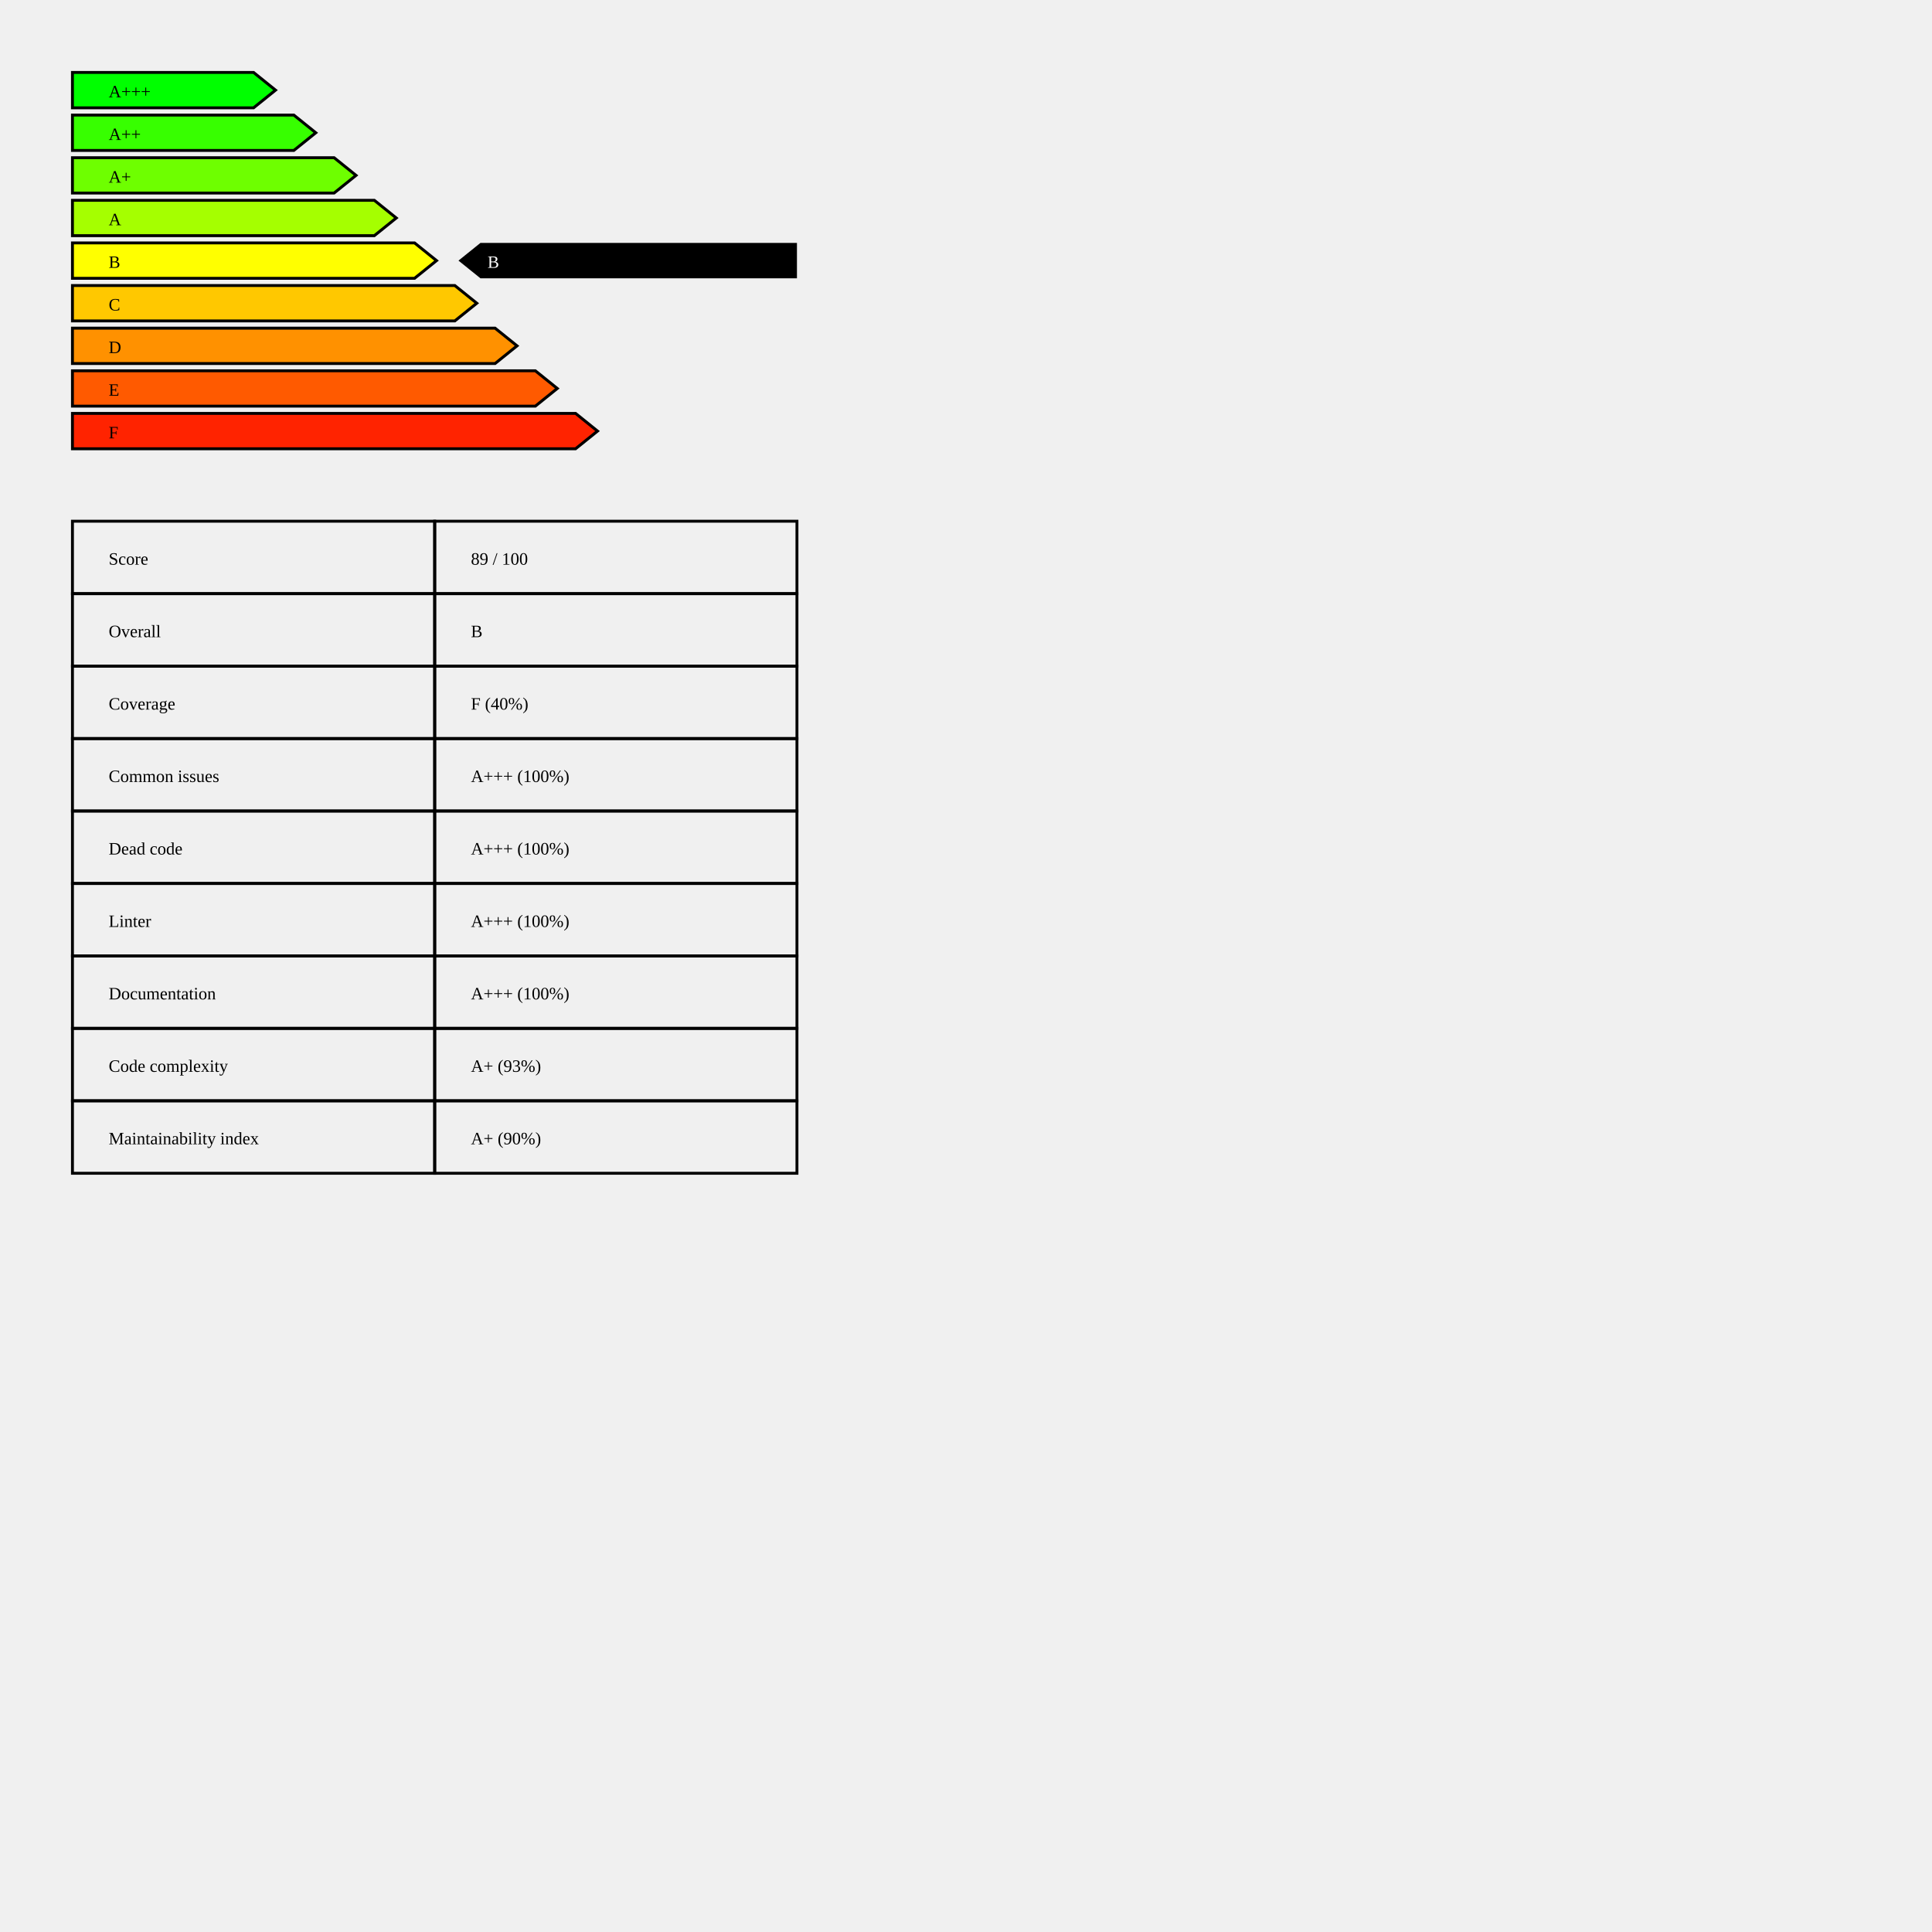
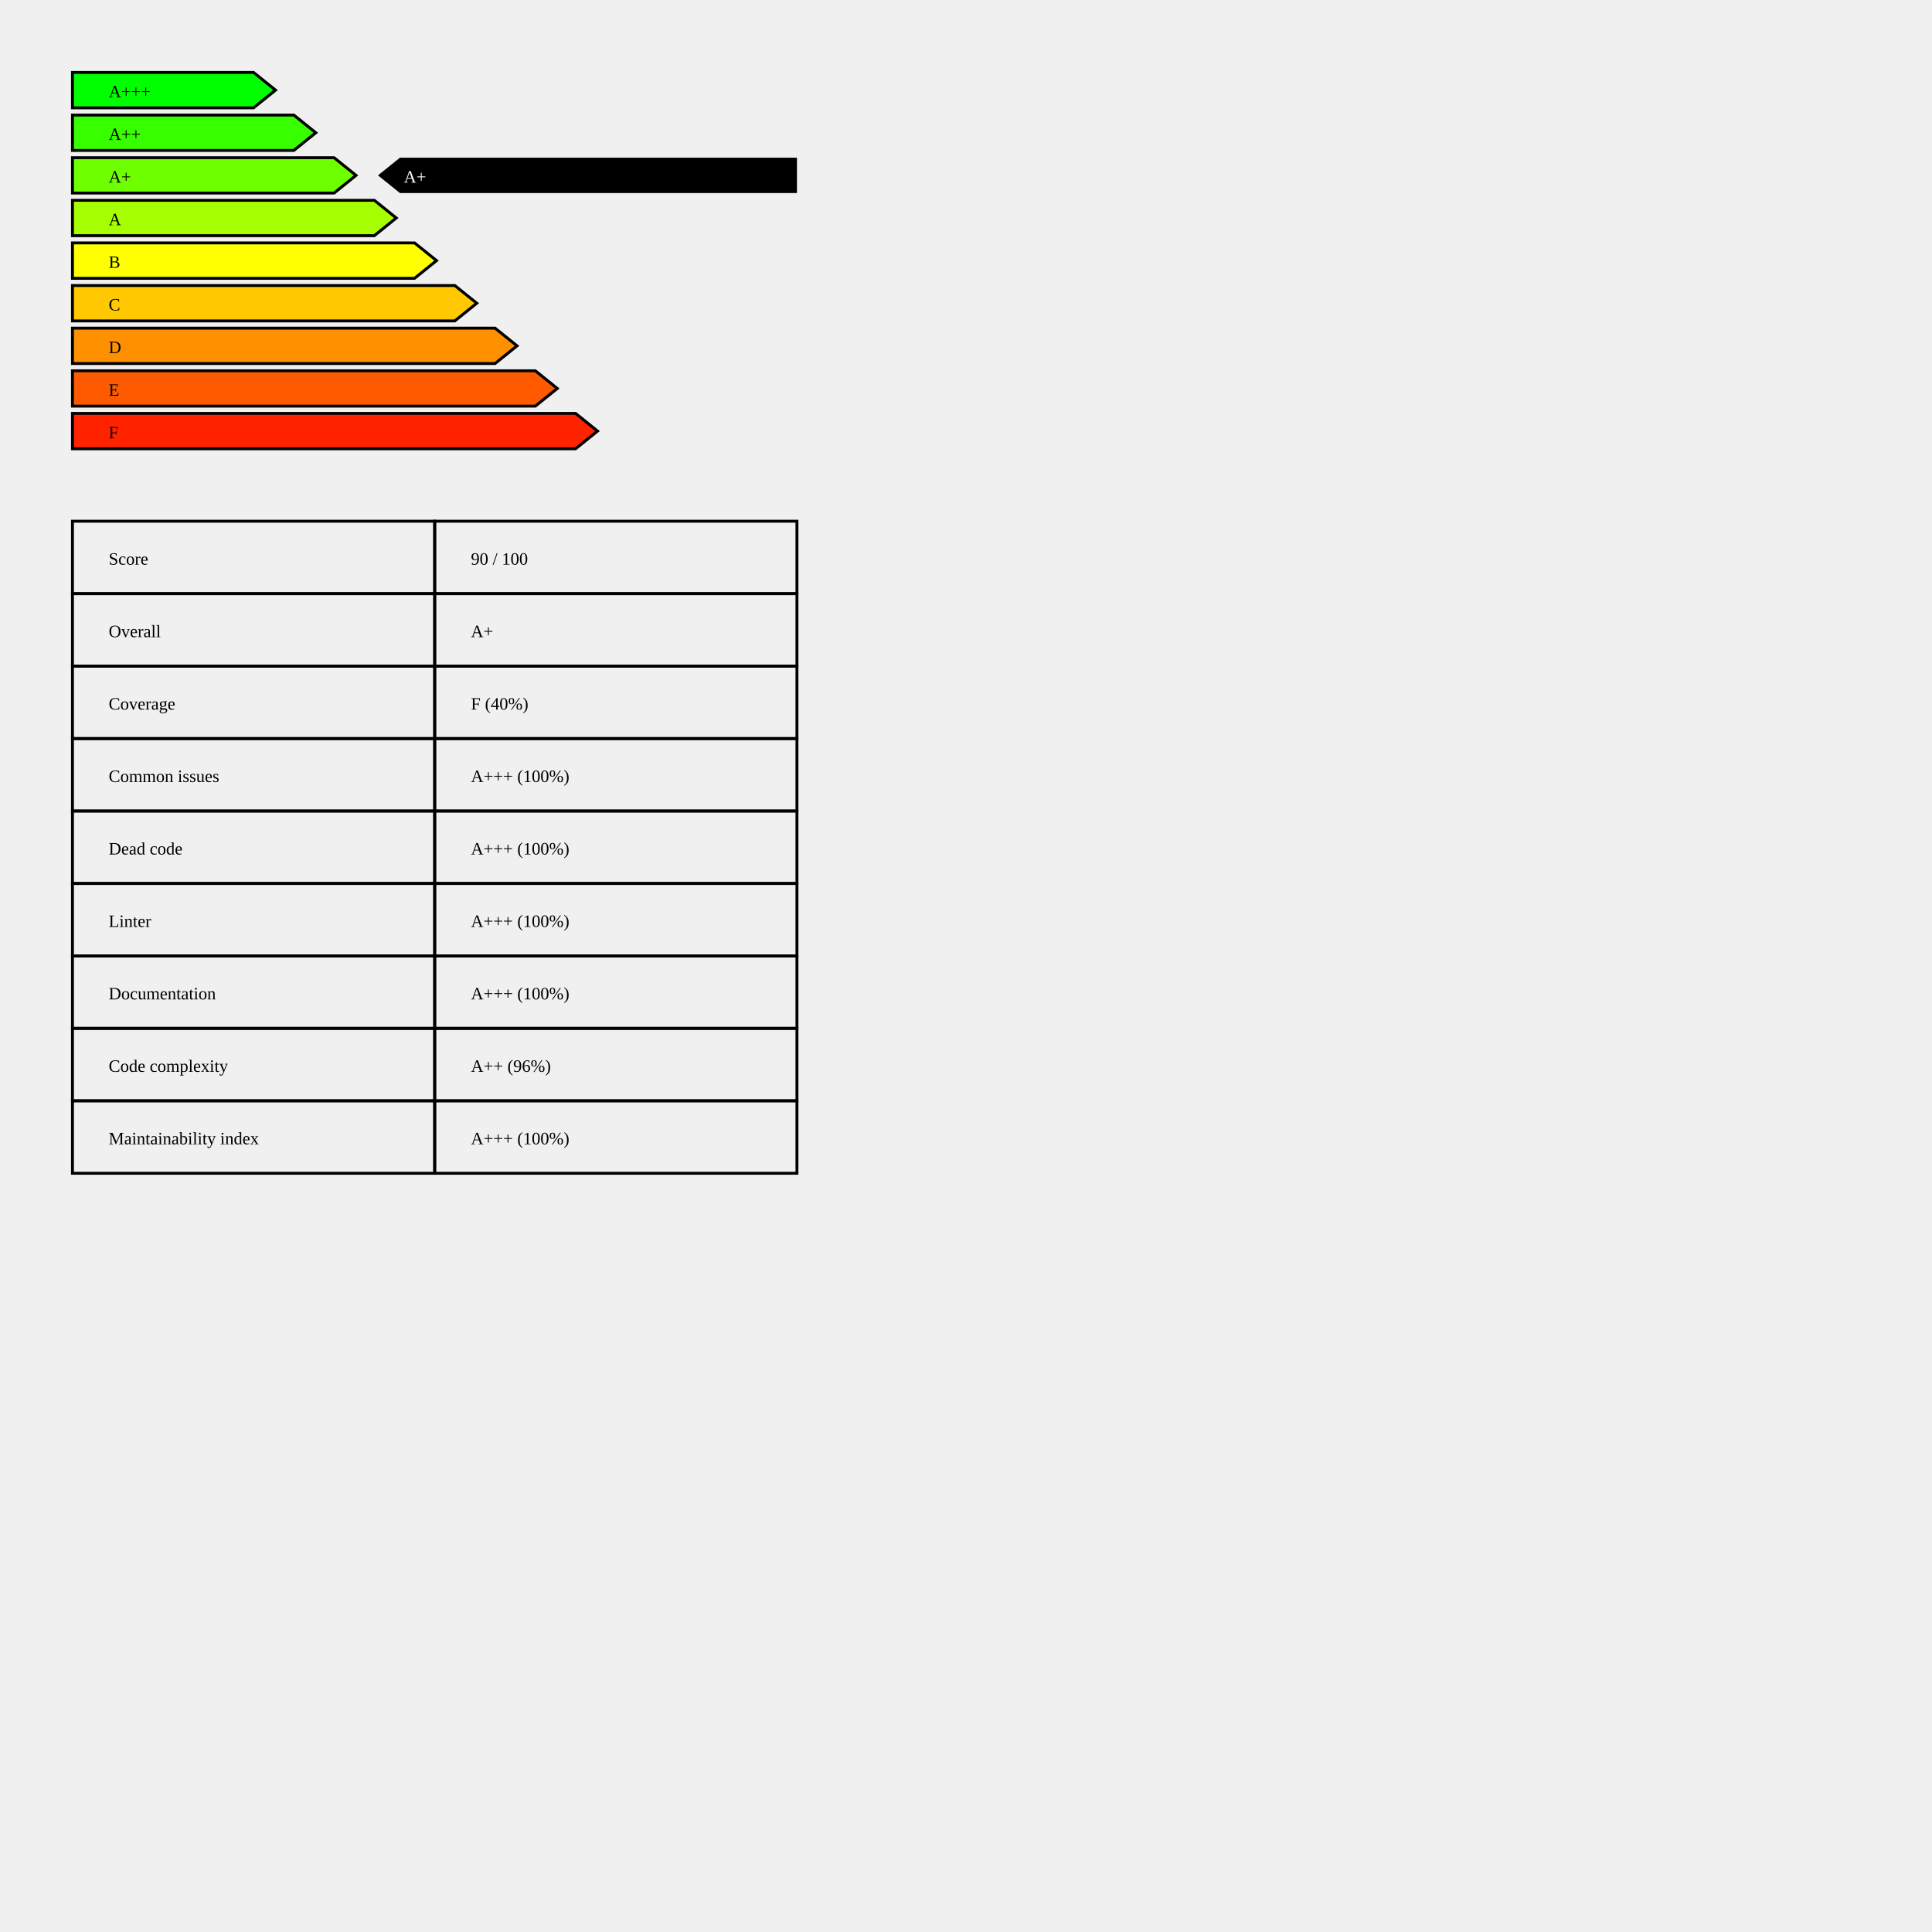
<svg xmlns="http://www.w3.org/2000/svg" baseProfile="full" height="1000pt" version="1.1" width="1000pt">
  <defs />
  <polygon points="50,50.0 175.0,50.0 190.152,62.206 175.0,74.412 50,74.412 50,50.0" style="fill:rgb(0 255 0);stroke:black;stroke-width:2;" />
  <text x="75.0" y="67.206">A+++</text>
  <polygon points="50,79.412 202.778,79.412 217.929,91.618 202.778,103.824 50,103.824 50,79.412" style="fill:rgb(55 255 0);stroke:black;stroke-width:2;" />
  <text x="75.0" y="96.618">A++</text>
  <polygon points="50,108.824 230.556,108.824 245.707,121.029 230.556,133.235 50,133.235 50,108.824" style="fill:rgb(110 255 0);stroke:black;stroke-width:2;" />
  <text x="75.0" y="126.029">A+</text>
  <polygon points="50,138.235 258.333,138.235 273.485,150.441 258.333,162.647 50,162.647 50,138.235" style="fill:rgb(165 255 0);stroke:black;stroke-width:2;" />
  <text x="75.0" y="155.441">A</text>
  <polygon points="50,167.647 286.111,167.647 301.263,179.853 286.111,192.059 50,192.059 50,167.647" style="fill:rgb(255 255 0);stroke:black;stroke-width:2;" />
  <text x="75.0" y="184.853">B</text>
  <polygon points="50,197.059 313.889,197.059 329.04,209.265 313.889,221.471 50,221.471 50,197.059" style="fill:rgb(255 200 0);stroke:black;stroke-width:2;" />
  <text x="75.0" y="214.265">C</text>
  <polygon points="50,226.471 341.667,226.471 356.818,238.676 341.667,250.882 50,250.882 50,226.471" style="fill:rgb(255 145 0);stroke:black;stroke-width:2;" />
  <text x="75.0" y="243.676">D</text>
  <polygon points="50,255.882 369.444,255.882 384.596,268.088 369.444,280.294 50,280.294 50,255.882" style="fill:rgb(255 90 0);stroke:black;stroke-width:2;" />
  <text x="75.0" y="273.088">E</text>
  <polygon points="50,285.294 397.222,285.294 412.374,297.5 397.222,309.706 50,309.706 50,285.294" style="fill:rgb(255 35 0);stroke:black;stroke-width:2;" />
  <text x="75.0" y="302.5">F</text>
-   <polygon points="331.566,167.647 316.414,179.853 331.566,192.059 550,192.059 550,167.647" style="fill:black;" />
-   <text fill="white" x="336.465" y="184.853">B</text>
+   <polygon points="276.01,108.824 260.859,121.029 276.01,133.235 550,133.235 550,108.824" style="fill:black;" />
+   <text fill="white" x="278.687" y="126.029">A+</text>
  <text x="75.0" y="389.706">Score</text>
-   <text x="325.0" y="389.706">89 / 100</text>
+   <text x="325.0" y="389.706">90 / 100</text>
  <polygon points="50,359.706 300,359.706 300,409.706 50,409.706 50,359.706" style="fill:none; stroke:black;stroke-width:2;" />
  <polygon points="300,359.706 550,359.706 550,409.706 300,409.706 300,359.706" style="fill:none; stroke:black;stroke-width:2;" />
  <text x="75.0" y="439.706">Overall</text>
-   <text x="325.0" y="439.706">B</text>
+   <text x="325.0" y="439.706">A+</text>
  <polygon points="50,409.706 300,409.706 300,459.706 50,459.706 50,409.706" style="fill:none; stroke:black;stroke-width:2;" />
  <polygon points="300,409.706 550,409.706 550,459.706 300,459.706 300,409.706" style="fill:none; stroke:black;stroke-width:2;" />
  <text x="75.0" y="489.706">Coverage</text>
  <text x="325.0" y="489.706">F  (40%)</text>
  <polygon points="50,459.706 300,459.706 300,509.706 50,509.706 50,459.706" style="fill:none; stroke:black;stroke-width:2;" />
  <polygon points="300,459.706 550,459.706 550,509.706 300,509.706 300,459.706" style="fill:none; stroke:black;stroke-width:2;" />
  <text x="75.0" y="539.706">Common issues</text>
  <text x="325.0" y="539.706">A+++  (100%)</text>
  <polygon points="50,509.706 300,509.706 300,559.706 50,559.706 50,509.706" style="fill:none; stroke:black;stroke-width:2;" />
  <polygon points="300,509.706 550,509.706 550,559.706 300,559.706 300,509.706" style="fill:none; stroke:black;stroke-width:2;" />
  <text x="75.0" y="589.706">Dead code</text>
  <text x="325.0" y="589.706">A+++  (100%)</text>
  <polygon points="50,559.706 300,559.706 300,609.706 50,609.706 50,559.706" style="fill:none; stroke:black;stroke-width:2;" />
  <polygon points="300,559.706 550,559.706 550,609.706 300,609.706 300,559.706" style="fill:none; stroke:black;stroke-width:2;" />
  <text x="75.0" y="639.706">Linter</text>
  <text x="325.0" y="639.706">A+++  (100%)</text>
  <polygon points="50,609.706 300,609.706 300,659.706 50,659.706 50,609.706" style="fill:none; stroke:black;stroke-width:2;" />
  <polygon points="300,609.706 550,609.706 550,659.706 300,659.706 300,609.706" style="fill:none; stroke:black;stroke-width:2;" />
  <text x="75.0" y="689.706">Documentation</text>
  <text x="325.0" y="689.706">A+++  (100%)</text>
  <polygon points="50,659.706 300,659.706 300,709.706 50,709.706 50,659.706" style="fill:none; stroke:black;stroke-width:2;" />
  <polygon points="300,659.706 550,659.706 550,709.706 300,709.706 300,659.706" style="fill:none; stroke:black;stroke-width:2;" />
  <text x="75.0" y="739.706">Code complexity</text>
-   <text x="325.0" y="739.706">A+  (93%)</text>
+   <text x="325.0" y="739.706">A++  (96%)</text>
  <polygon points="50,709.706 300,709.706 300,759.706 50,759.706 50,709.706" style="fill:none; stroke:black;stroke-width:2;" />
  <polygon points="300,709.706 550,709.706 550,759.706 300,759.706 300,709.706" style="fill:none; stroke:black;stroke-width:2;" />
  <text x="75.0" y="789.706">Maintainability index</text>
-   <text x="325.0" y="789.706">A+  (90%)</text>
+   <text x="325.0" y="789.706">A+++  (100%)</text>
  <polygon points="50,759.706 300,759.706 300,809.706 50,809.706 50,759.706" style="fill:none; stroke:black;stroke-width:2;" />
  <polygon points="300,759.706 550,759.706 550,809.706 300,809.706 300,759.706" style="fill:none; stroke:black;stroke-width:2;" />
</svg>
